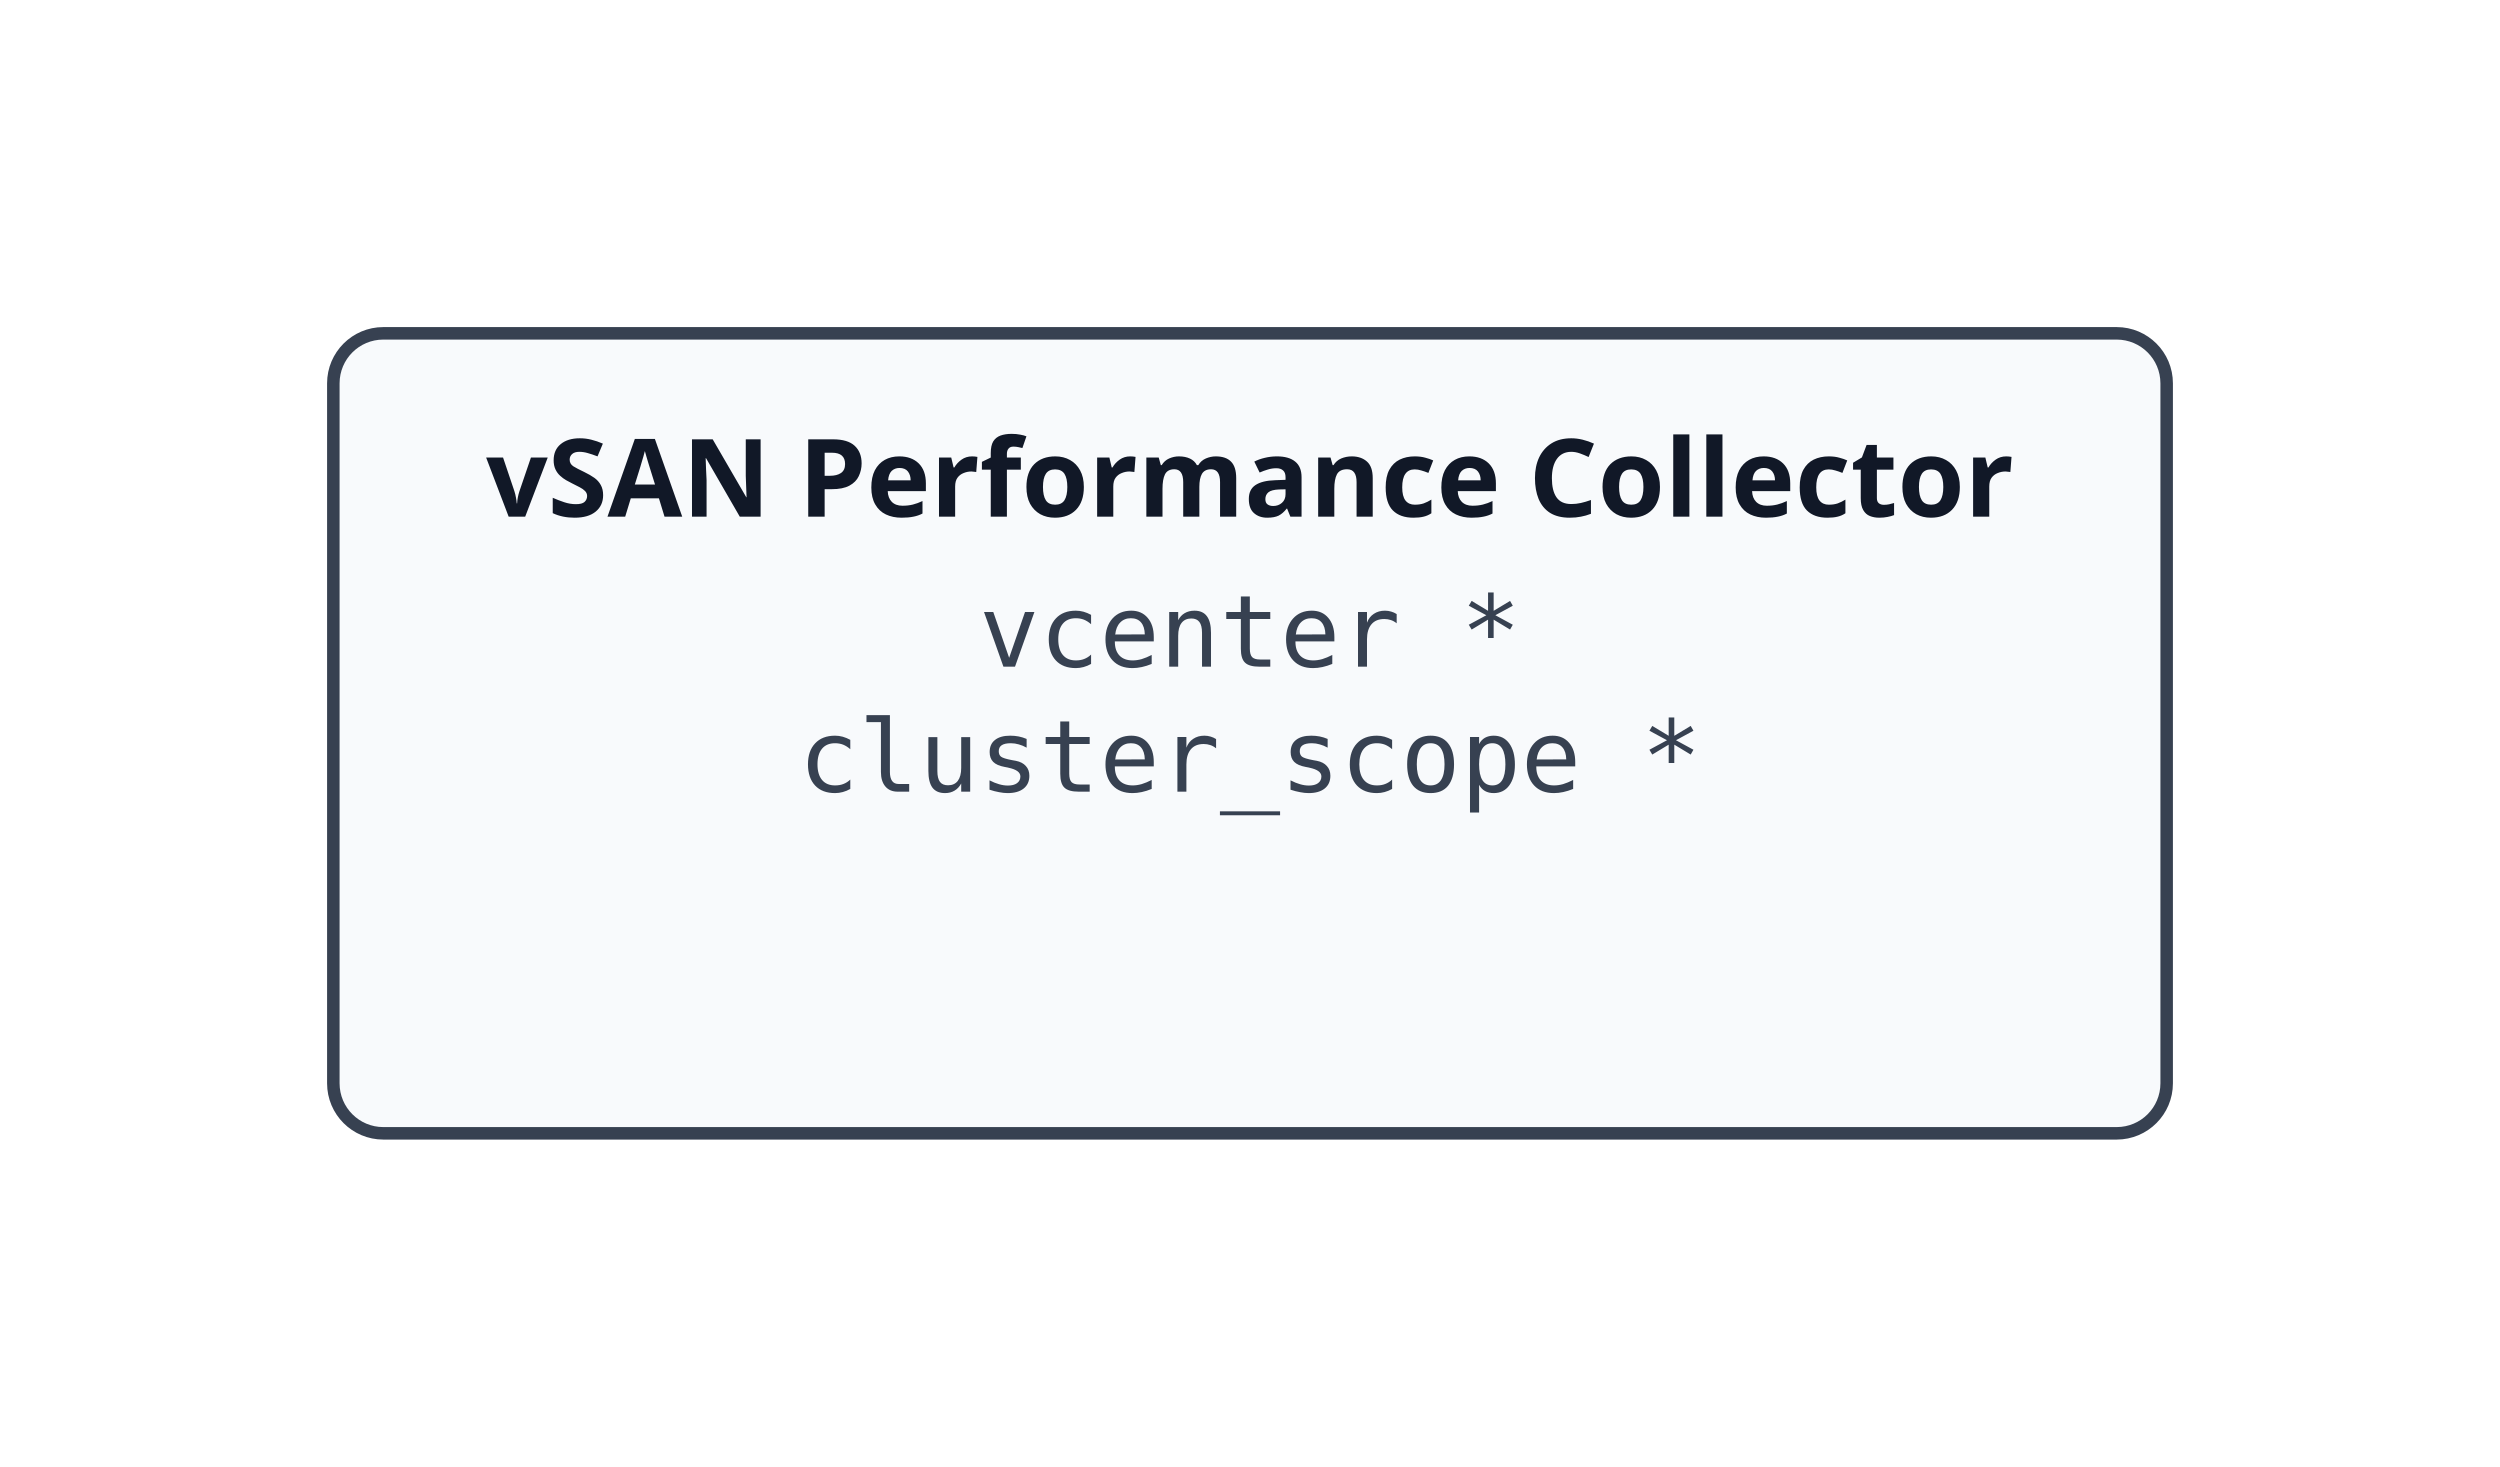
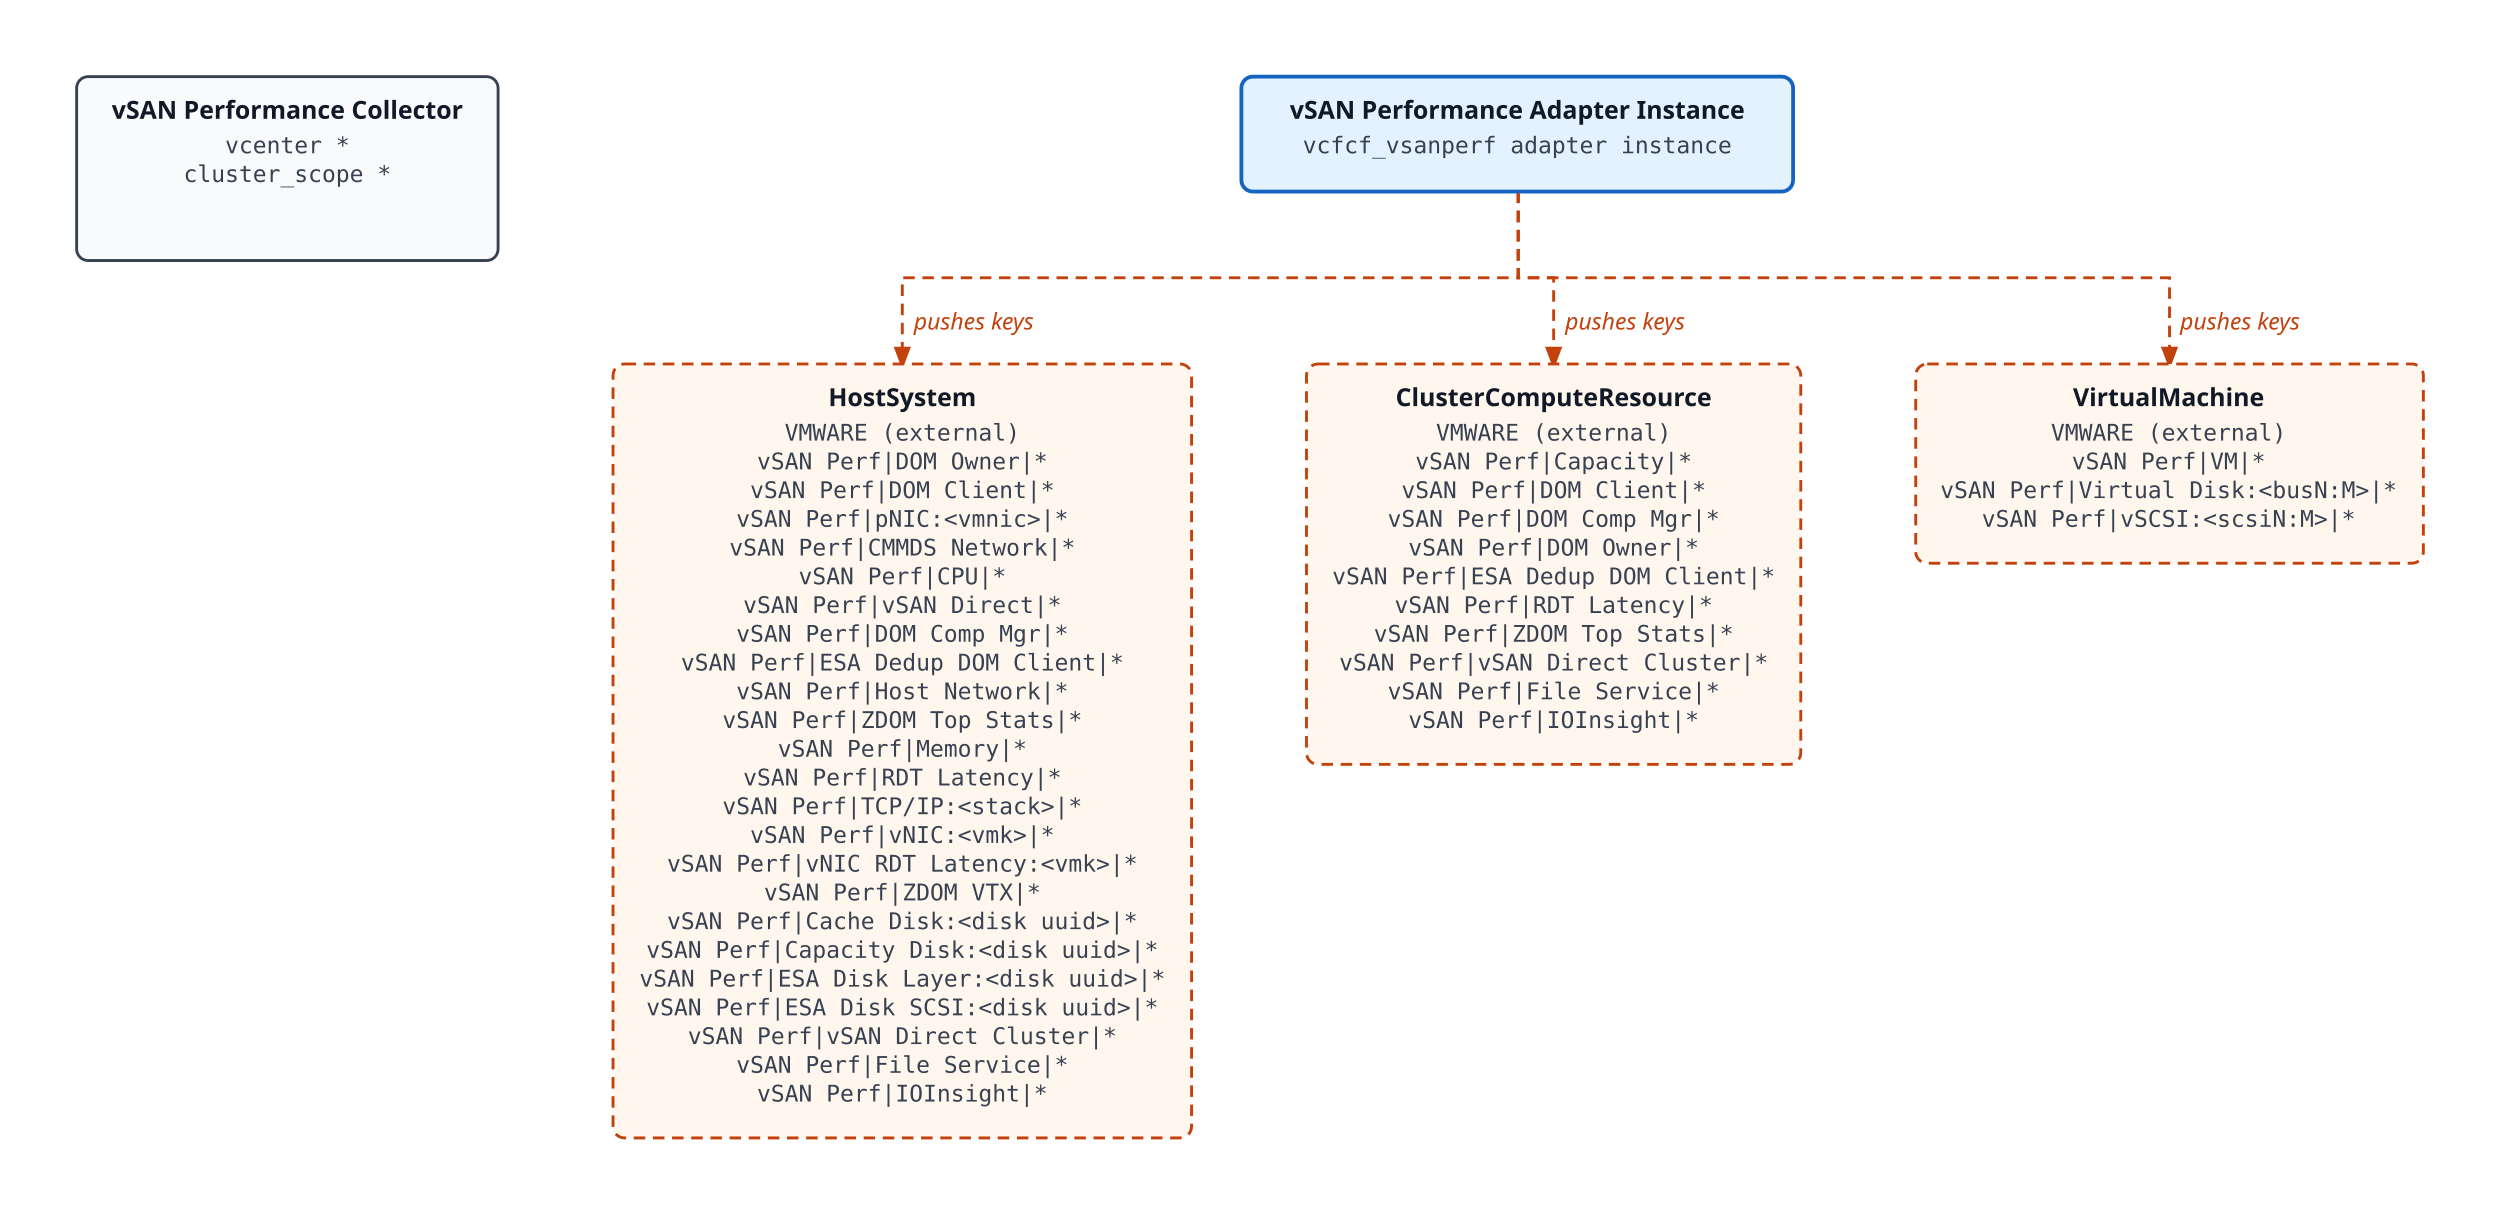
- <svg xmlns="http://www.w3.org/2000/svg" width="300" height="176" style="font-family: ui-sans-serif, system-ui, sans-serif; background: #fff;">
+ <svg xmlns="http://www.w3.org/2000/svg" width="1305" height="634" style="font-family: ui-sans-serif, system-ui, sans-serif; background: #fff;">
  <defs>
    <marker id="arrow" markerWidth="8" markerHeight="8" refX="6" refY="3" orient="auto">
      <path d="M0,0 L0,6 L8,3 z" fill="#374151" />
+     </marker>
+     <marker id="arrow-stitch" markerWidth="8" markerHeight="8" refX="6" refY="3" orient="auto">
+       <path d="M0,0 L0,6 L8,3 z" fill="#c2410c" />
    </marker>
  </defs>
  <rect x="40" y="40" width="220" height="96" rx="6" fill="#f8fafc" stroke="#374151" stroke-width="1.5" />
  <text x="150" y="62" font-family="ui-sans-serif, system-ui, sans-serif" font-size="13" font-weight="600" fill="#111827" text-anchor="middle">vSAN Performance Collector</text>
  <text x="150" y="80" font-family="ui-monospace, SFMono-Regular, Menlo, monospace" font-size="12" fill="#374151" text-anchor="middle">vcenter *</text>
  <text x="150" y="95" font-family="ui-monospace, SFMono-Regular, Menlo, monospace" font-size="12" fill="#374151" text-anchor="middle">cluster_scope *</text>
+   <path d="M 792.5,100.0 L 792.5,145.0 L 471.0,145.0 L 471.0,190.0" fill="none" stroke="#c2410c" stroke-width="1.5" stroke-dasharray="6 4" marker-end="url(#arrow-stitch)" />
+   <path d="M 792.5,100.0 L 792.5,145.0 L 811.0,145.0 L 811.0,190.0" fill="none" stroke="#c2410c" stroke-width="1.5" stroke-dasharray="6 4" marker-end="url(#arrow-stitch)" />
+   <path d="M 792.5,100.0 L 792.5,145.0 L 1132.5,145.0 L 1132.5,190.0" fill="none" stroke="#c2410c" stroke-width="1.5" stroke-dasharray="6 4" marker-end="url(#arrow-stitch)" />
+   <text x="477" y="172" font-family="ui-sans-serif, system-ui, sans-serif" font-size="12" font-style="italic" fill="#c2410c" text-anchor="start">pushes keys</text>
+   <text x="817" y="172" font-family="ui-sans-serif, system-ui, sans-serif" font-size="12" font-style="italic" fill="#c2410c" text-anchor="start">pushes keys</text>
+   <text x="1138" y="172" font-family="ui-sans-serif, system-ui, sans-serif" font-size="12" font-style="italic" fill="#c2410c" text-anchor="start">pushes keys</text>
+   <rect x="648" y="40" width="288" height="60" rx="6" fill="#e3f2fd" stroke="#1565c0" stroke-width="2" />
+   <text x="792" y="62" font-family="ui-sans-serif, system-ui, sans-serif" font-size="13" font-weight="600" fill="#111827" text-anchor="middle">vSAN Performance Adapter Instance</text>
+   <text x="792" y="80" font-family="ui-monospace, SFMono-Regular, Menlo, monospace" font-size="12" fill="#374151" text-anchor="middle">vcfcf_vsanperf adapter instance</text>
+   <rect x="320" y="190" width="302" height="404" rx="6" fill="#fff7ed" stroke="#c2410c" stroke-width="1.5" stroke-dasharray="6 4" />
+   <text x="471" y="212" font-family="ui-sans-serif, system-ui, sans-serif" font-size="13" font-weight="600" fill="#111827" text-anchor="middle">HostSystem</text>
+   <text x="471" y="230" font-family="ui-monospace, SFMono-Regular, Menlo, monospace" font-size="12" fill="#374151" text-anchor="middle">VMWARE (external)</text>
+   <text x="471" y="245" font-family="ui-monospace, SFMono-Regular, Menlo, monospace" font-size="12" fill="#374151" text-anchor="middle">vSAN Perf|DOM Owner|*</text>
+   <text x="471" y="260" font-family="ui-monospace, SFMono-Regular, Menlo, monospace" font-size="12" fill="#374151" text-anchor="middle">vSAN Perf|DOM Client|*</text>
+   <text x="471" y="275" font-family="ui-monospace, SFMono-Regular, Menlo, monospace" font-size="12" fill="#374151" text-anchor="middle">vSAN Perf|pNIC:&lt;vmnic&gt;|*</text>
+   <text x="471" y="290" font-family="ui-monospace, SFMono-Regular, Menlo, monospace" font-size="12" fill="#374151" text-anchor="middle">vSAN Perf|CMMDS Network|*</text>
+   <text x="471" y="305" font-family="ui-monospace, SFMono-Regular, Menlo, monospace" font-size="12" fill="#374151" text-anchor="middle">vSAN Perf|CPU|*</text>
+   <text x="471" y="320" font-family="ui-monospace, SFMono-Regular, Menlo, monospace" font-size="12" fill="#374151" text-anchor="middle">vSAN Perf|vSAN Direct|*</text>
+   <text x="471" y="335" font-family="ui-monospace, SFMono-Regular, Menlo, monospace" font-size="12" fill="#374151" text-anchor="middle">vSAN Perf|DOM Comp Mgr|*</text>
+   <text x="471" y="350" font-family="ui-monospace, SFMono-Regular, Menlo, monospace" font-size="12" fill="#374151" text-anchor="middle">vSAN Perf|ESA Dedup DOM Client|*</text>
+   <text x="471" y="365" font-family="ui-monospace, SFMono-Regular, Menlo, monospace" font-size="12" fill="#374151" text-anchor="middle">vSAN Perf|Host Network|*</text>
+   <text x="471" y="380" font-family="ui-monospace, SFMono-Regular, Menlo, monospace" font-size="12" fill="#374151" text-anchor="middle">vSAN Perf|ZDOM Top Stats|*</text>
+   <text x="471" y="395" font-family="ui-monospace, SFMono-Regular, Menlo, monospace" font-size="12" fill="#374151" text-anchor="middle">vSAN Perf|Memory|*</text>
+   <text x="471" y="410" font-family="ui-monospace, SFMono-Regular, Menlo, monospace" font-size="12" fill="#374151" text-anchor="middle">vSAN Perf|RDT Latency|*</text>
+   <text x="471" y="425" font-family="ui-monospace, SFMono-Regular, Menlo, monospace" font-size="12" fill="#374151" text-anchor="middle">vSAN Perf|TCP/IP:&lt;stack&gt;|*</text>
+   <text x="471" y="440" font-family="ui-monospace, SFMono-Regular, Menlo, monospace" font-size="12" fill="#374151" text-anchor="middle">vSAN Perf|vNIC:&lt;vmk&gt;|*</text>
+   <text x="471" y="455" font-family="ui-monospace, SFMono-Regular, Menlo, monospace" font-size="12" fill="#374151" text-anchor="middle">vSAN Perf|vNIC RDT Latency:&lt;vmk&gt;|*</text>
+   <text x="471" y="470" font-family="ui-monospace, SFMono-Regular, Menlo, monospace" font-size="12" fill="#374151" text-anchor="middle">vSAN Perf|ZDOM VTX|*</text>
+   <text x="471" y="485" font-family="ui-monospace, SFMono-Regular, Menlo, monospace" font-size="12" fill="#374151" text-anchor="middle">vSAN Perf|Cache Disk:&lt;disk uuid&gt;|*</text>
+   <text x="471" y="500" font-family="ui-monospace, SFMono-Regular, Menlo, monospace" font-size="12" fill="#374151" text-anchor="middle">vSAN Perf|Capacity Disk:&lt;disk uuid&gt;|*</text>
+   <text x="471" y="515" font-family="ui-monospace, SFMono-Regular, Menlo, monospace" font-size="12" fill="#374151" text-anchor="middle">vSAN Perf|ESA Disk Layer:&lt;disk uuid&gt;|*</text>
+   <text x="471" y="530" font-family="ui-monospace, SFMono-Regular, Menlo, monospace" font-size="12" fill="#374151" text-anchor="middle">vSAN Perf|ESA Disk SCSI:&lt;disk uuid&gt;|*</text>
+   <text x="471" y="545" font-family="ui-monospace, SFMono-Regular, Menlo, monospace" font-size="12" fill="#374151" text-anchor="middle">vSAN Perf|vSAN Direct Cluster|*</text>
+   <text x="471" y="560" font-family="ui-monospace, SFMono-Regular, Menlo, monospace" font-size="12" fill="#374151" text-anchor="middle">vSAN Perf|File Service|*</text>
+   <text x="471" y="575" font-family="ui-monospace, SFMono-Regular, Menlo, monospace" font-size="12" fill="#374151" text-anchor="middle">vSAN Perf|IOInsight|*</text>
+   <rect x="682" y="190" width="258" height="209" rx="6" fill="#fff7ed" stroke="#c2410c" stroke-width="1.5" stroke-dasharray="6 4" />
+   <text x="811" y="212" font-family="ui-sans-serif, system-ui, sans-serif" font-size="13" font-weight="600" fill="#111827" text-anchor="middle">ClusterComputeResource</text>
+   <text x="811" y="230" font-family="ui-monospace, SFMono-Regular, Menlo, monospace" font-size="12" fill="#374151" text-anchor="middle">VMWARE (external)</text>
+   <text x="811" y="245" font-family="ui-monospace, SFMono-Regular, Menlo, monospace" font-size="12" fill="#374151" text-anchor="middle">vSAN Perf|Capacity|*</text>
+   <text x="811" y="260" font-family="ui-monospace, SFMono-Regular, Menlo, monospace" font-size="12" fill="#374151" text-anchor="middle">vSAN Perf|DOM Client|*</text>
+   <text x="811" y="275" font-family="ui-monospace, SFMono-Regular, Menlo, monospace" font-size="12" fill="#374151" text-anchor="middle">vSAN Perf|DOM Comp Mgr|*</text>
+   <text x="811" y="290" font-family="ui-monospace, SFMono-Regular, Menlo, monospace" font-size="12" fill="#374151" text-anchor="middle">vSAN Perf|DOM Owner|*</text>
+   <text x="811" y="305" font-family="ui-monospace, SFMono-Regular, Menlo, monospace" font-size="12" fill="#374151" text-anchor="middle">vSAN Perf|ESA Dedup DOM Client|*</text>
+   <text x="811" y="320" font-family="ui-monospace, SFMono-Regular, Menlo, monospace" font-size="12" fill="#374151" text-anchor="middle">vSAN Perf|RDT Latency|*</text>
+   <text x="811" y="335" font-family="ui-monospace, SFMono-Regular, Menlo, monospace" font-size="12" fill="#374151" text-anchor="middle">vSAN Perf|ZDOM Top Stats|*</text>
+   <text x="811" y="350" font-family="ui-monospace, SFMono-Regular, Menlo, monospace" font-size="12" fill="#374151" text-anchor="middle">vSAN Perf|vSAN Direct Cluster|*</text>
+   <text x="811" y="365" font-family="ui-monospace, SFMono-Regular, Menlo, monospace" font-size="12" fill="#374151" text-anchor="middle">vSAN Perf|File Service|*</text>
+   <text x="811" y="380" font-family="ui-monospace, SFMono-Regular, Menlo, monospace" font-size="12" fill="#374151" text-anchor="middle">vSAN Perf|IOInsight|*</text>
+   <rect x="1000" y="190" width="265" height="104" rx="6" fill="#fff7ed" stroke="#c2410c" stroke-width="1.5" stroke-dasharray="6 4" />
+   <text x="1132" y="212" font-family="ui-sans-serif, system-ui, sans-serif" font-size="13" font-weight="600" fill="#111827" text-anchor="middle">VirtualMachine</text>
+   <text x="1132" y="230" font-family="ui-monospace, SFMono-Regular, Menlo, monospace" font-size="12" fill="#374151" text-anchor="middle">VMWARE (external)</text>
+   <text x="1132" y="245" font-family="ui-monospace, SFMono-Regular, Menlo, monospace" font-size="12" fill="#374151" text-anchor="middle">vSAN Perf|VM|*</text>
+   <text x="1132" y="260" font-family="ui-monospace, SFMono-Regular, Menlo, monospace" font-size="12" fill="#374151" text-anchor="middle">vSAN Perf|Virtual Disk:&lt;busN:M&gt;|*</text>
+   <text x="1132" y="275" font-family="ui-monospace, SFMono-Regular, Menlo, monospace" font-size="12" fill="#374151" text-anchor="middle">vSAN Perf|vSCSI:&lt;scsiN:M&gt;|*</text>
</svg>
